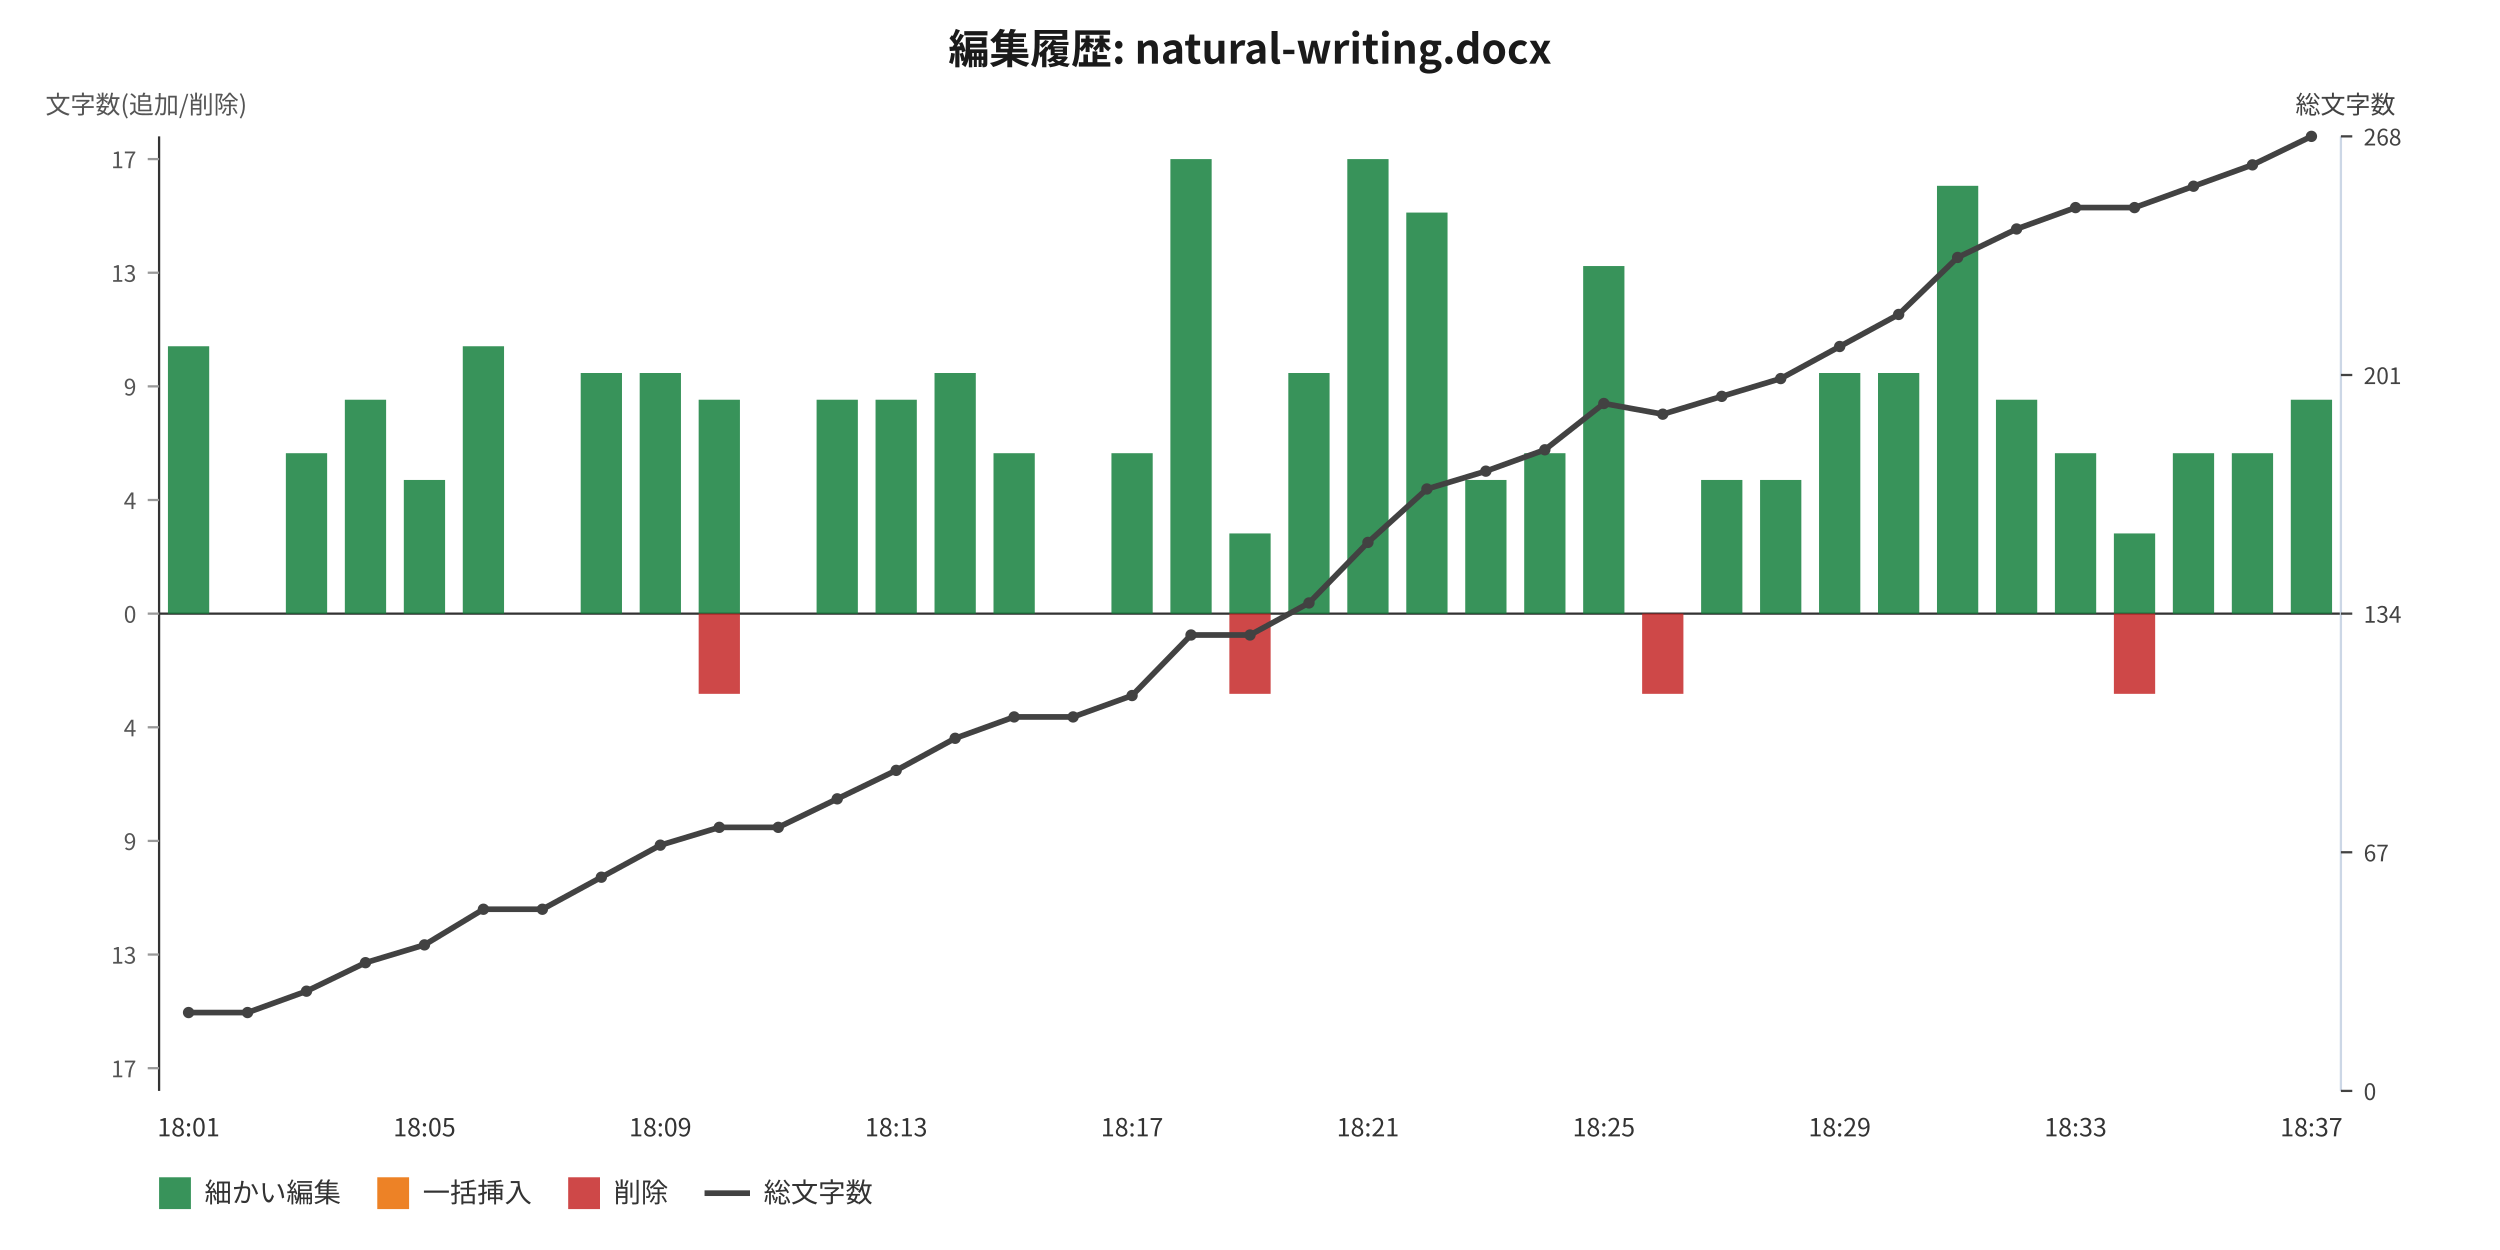
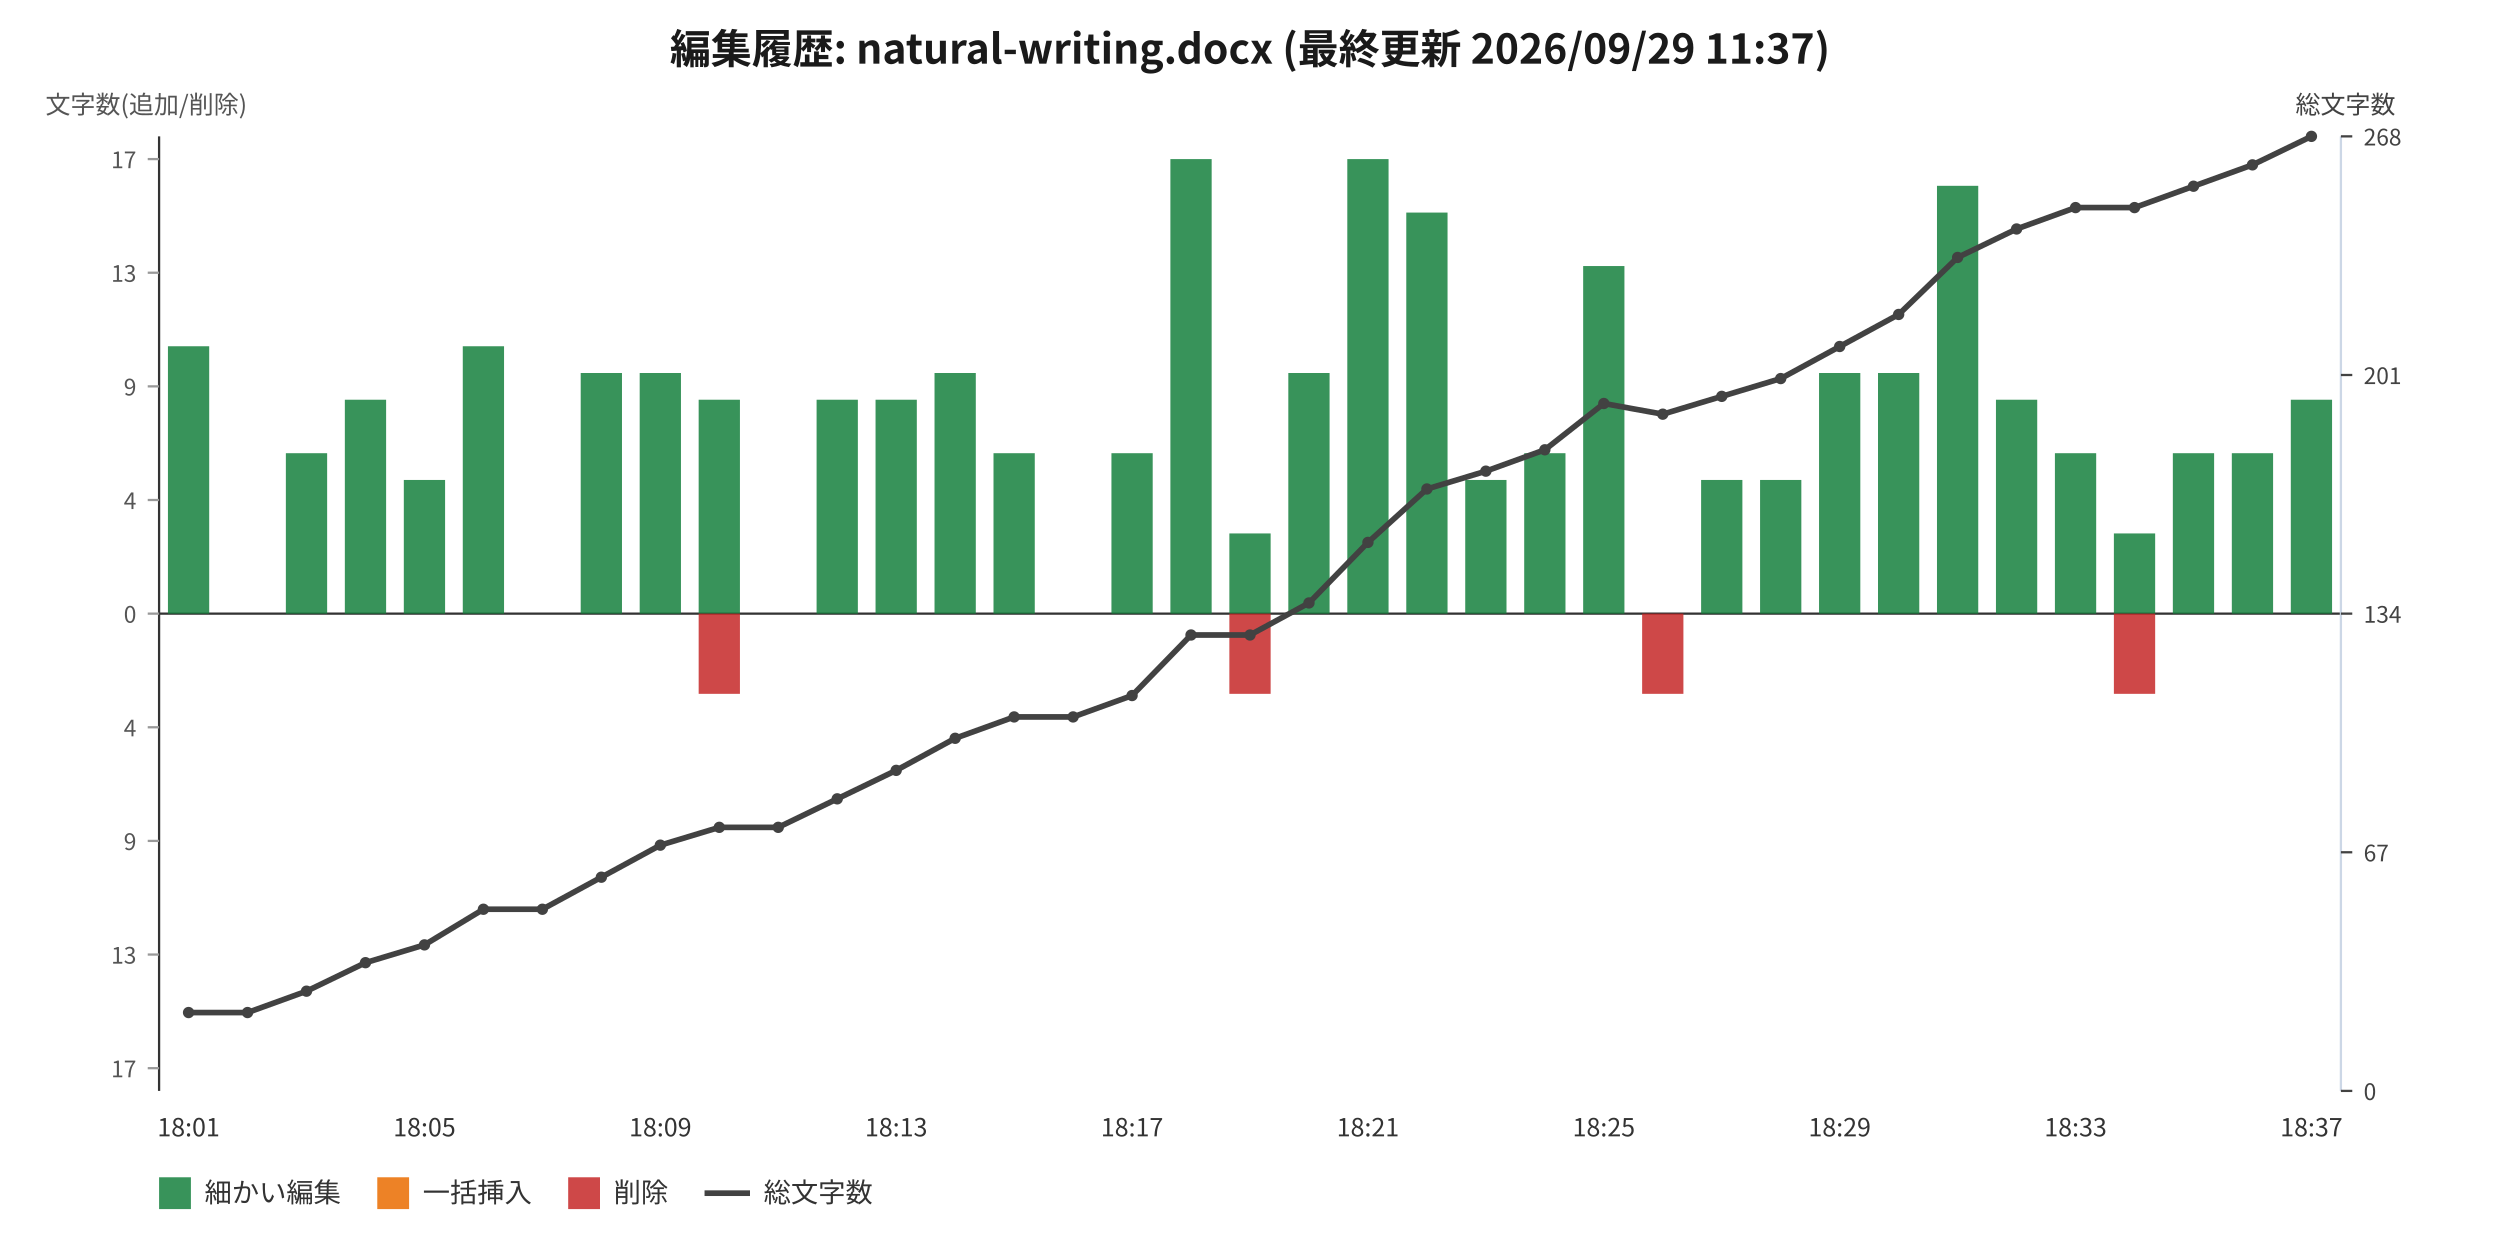
<svg xmlns="http://www.w3.org/2000/svg" width="1100" height="550" viewBox="0 0 1100 550" font-family="'Noto Sans CJK JP', 'Noto Sans JP', 'Yu Gothic', 'Hiragino Sans', Meiryo, 'MS PGothic', 'Helvetica Neue', Arial, sans-serif">
  <rect width="100%" height="100%" fill="#ffffff" />
-   <text x="550" y="28" text-anchor="middle" font-size="18" font-weight="bold" fill="#1a1a1a">編集履歴: natural-writing.docx</text>
+   <text x="550" y="28" text-anchor="middle" font-size="18" font-weight="bold" fill="#1a1a1a">編集履歴: natural-writing.docx (最終更新 2026/09/29 11:37)</text>
  <line x1="70" y1="270" x2="1030" y2="270" stroke="#333" stroke-width="1" />
  <line x1="70" y1="60" x2="70" y2="480" stroke="#333" stroke-width="1" />
  <line x1="1030" y1="60" x2="1030" y2="480" stroke="#ccd7e6" stroke-width="1" />
  <line x1="65" y1="470.00" x2="70" y2="470.00" stroke="#999" />
  <text x="60" y="474.00" font-size="10" fill="#555" text-anchor="end">17</text>
  <line x1="65" y1="420.00" x2="70" y2="420.00" stroke="#999" />
  <text x="60" y="424.00" font-size="10" fill="#555" text-anchor="end">13</text>
  <line x1="65" y1="370.00" x2="70" y2="370.00" stroke="#999" />
  <text x="60" y="374.00" font-size="10" fill="#555" text-anchor="end">9</text>
  <line x1="65" y1="320.00" x2="70" y2="320.00" stroke="#999" />
  <text x="60" y="324.00" font-size="10" fill="#555" text-anchor="end">4</text>
  <line x1="65" y1="270.00" x2="70" y2="270.00" stroke="#999" />
  <text x="60" y="274.00" font-size="10" fill="#555" text-anchor="end">0</text>
  <line x1="65" y1="220.00" x2="70" y2="220.00" stroke="#999" />
  <text x="60" y="224.00" font-size="10" fill="#555" text-anchor="end">4</text>
  <line x1="65" y1="170.00" x2="70" y2="170.00" stroke="#999" />
  <text x="60" y="174.00" font-size="10" fill="#555" text-anchor="end">9</text>
  <line x1="65" y1="120.00" x2="70" y2="120.00" stroke="#999" />
  <text x="60" y="124.00" font-size="10" fill="#555" text-anchor="end">13</text>
  <line x1="65" y1="70.00" x2="70" y2="70.00" stroke="#999" />
  <text x="60" y="74.00" font-size="10" fill="#555" text-anchor="end">17</text>
  <line x1="1030.00" y1="480.00" x2="1035.00" y2="480.00" stroke="#424242" />
  <text x="1040.00" y="484.00" font-size="10" fill="#424242" text-anchor="start">0</text>
  <line x1="1030.00" y1="375.00" x2="1035.00" y2="375.00" stroke="#424242" />
  <text x="1040.00" y="379.00" font-size="10" fill="#424242" text-anchor="start">67</text>
  <line x1="1030.00" y1="270.00" x2="1035.00" y2="270.00" stroke="#424242" />
  <text x="1040.00" y="274.00" font-size="10" fill="#424242" text-anchor="start">134</text>
  <line x1="1030.00" y1="165.00" x2="1035.00" y2="165.00" stroke="#424242" />
  <text x="1040.00" y="169.00" font-size="10" fill="#424242" text-anchor="start">201</text>
  <line x1="1030.00" y1="60.00" x2="1035.00" y2="60.00" stroke="#424242" />
  <text x="1040.00" y="64.00" font-size="10" fill="#424242" text-anchor="start">268</text>
  <text x="82.97" y="500.00" font-size="11" fill="#333" text-anchor="middle">18:01</text>
  <text x="186.76" y="500.00" font-size="11" fill="#333" text-anchor="middle">18:05</text>
  <text x="290.54" y="500.00" font-size="11" fill="#333" text-anchor="middle">18:09</text>
  <text x="394.32" y="500.00" font-size="11" fill="#333" text-anchor="middle">18:13</text>
  <text x="498.11" y="500.00" font-size="11" fill="#333" text-anchor="middle">18:17</text>
  <text x="601.89" y="500.00" font-size="11" fill="#333" text-anchor="middle">18:21</text>
  <text x="705.68" y="500.00" font-size="11" fill="#333" text-anchor="middle">18:25</text>
  <text x="809.46" y="500.00" font-size="11" fill="#333" text-anchor="middle">18:29</text>
  <text x="913.24" y="500.00" font-size="11" fill="#333" text-anchor="middle">18:33</text>
  <text x="1017.03" y="500.00" font-size="11" fill="#333" text-anchor="middle">18:37</text>
  <g>
    <rect x="73.89" y="152.35" width="18.16" height="117.65" fill="rgb(22,128,61)" fill-opacity="0.85" />
    <rect x="125.78" y="199.41" width="18.16" height="70.59" fill="rgb(22,128,61)" fill-opacity="0.85" />
    <rect x="151.73" y="175.88" width="18.16" height="94.12" fill="rgb(22,128,61)" fill-opacity="0.85" />
    <rect x="177.68" y="211.18" width="18.16" height="58.82" fill="rgb(22,128,61)" fill-opacity="0.85" />
    <rect x="203.62" y="152.35" width="18.16" height="117.65" fill="rgb(22,128,61)" fill-opacity="0.85" />
    <rect x="255.51" y="164.12" width="18.16" height="105.88" fill="rgb(22,128,61)" fill-opacity="0.85" />
    <rect x="281.46" y="164.12" width="18.16" height="105.88" fill="rgb(22,128,61)" fill-opacity="0.85" />
    <rect x="307.41" y="175.88" width="18.16" height="94.12" fill="rgb(22,128,61)" fill-opacity="0.85" />
    <rect x="307.41" y="270.00" width="18.16" height="35.29" fill="rgb(198,40,40)" fill-opacity="0.85" />
    <rect x="359.30" y="175.88" width="18.16" height="94.12" fill="rgb(22,128,61)" fill-opacity="0.85" />
    <rect x="385.24" y="175.88" width="18.16" height="94.12" fill="rgb(22,128,61)" fill-opacity="0.85" />
    <rect x="411.19" y="164.12" width="18.16" height="105.88" fill="rgb(22,128,61)" fill-opacity="0.85" />
    <rect x="437.14" y="199.41" width="18.16" height="70.59" fill="rgb(22,128,61)" fill-opacity="0.85" />
    <rect x="489.03" y="199.41" width="18.16" height="70.59" fill="rgb(22,128,61)" fill-opacity="0.85" />
    <rect x="514.97" y="70.00" width="18.16" height="200.00" fill="rgb(22,128,61)" fill-opacity="0.85" />
    <rect x="540.92" y="234.71" width="18.16" height="35.29" fill="rgb(22,128,61)" fill-opacity="0.85" />
    <rect x="540.92" y="270.00" width="18.16" height="35.29" fill="rgb(198,40,40)" fill-opacity="0.85" />
    <rect x="566.86" y="164.12" width="18.16" height="105.88" fill="rgb(22,128,61)" fill-opacity="0.85" />
    <rect x="592.81" y="70.00" width="18.16" height="200.00" fill="rgb(22,128,61)" fill-opacity="0.85" />
    <rect x="618.76" y="93.53" width="18.16" height="176.47" fill="rgb(22,128,61)" fill-opacity="0.85" />
    <rect x="644.70" y="211.18" width="18.16" height="58.82" fill="rgb(22,128,61)" fill-opacity="0.85" />
    <rect x="670.65" y="199.41" width="18.16" height="70.59" fill="rgb(22,128,61)" fill-opacity="0.85" />
    <rect x="696.59" y="117.06" width="18.16" height="152.94" fill="rgb(22,128,61)" fill-opacity="0.85" />
    <rect x="722.54" y="270.00" width="18.16" height="35.29" fill="rgb(198,40,40)" fill-opacity="0.85" />
    <rect x="748.49" y="211.18" width="18.16" height="58.82" fill="rgb(22,128,61)" fill-opacity="0.85" />
    <rect x="774.43" y="211.18" width="18.16" height="58.82" fill="rgb(22,128,61)" fill-opacity="0.85" />
    <rect x="800.38" y="164.12" width="18.16" height="105.88" fill="rgb(22,128,61)" fill-opacity="0.85" />
    <rect x="826.32" y="164.12" width="18.16" height="105.88" fill="rgb(22,128,61)" fill-opacity="0.85" />
    <rect x="852.27" y="81.76" width="18.16" height="188.24" fill="rgb(22,128,61)" fill-opacity="0.85" />
    <rect x="878.22" y="175.88" width="18.16" height="94.12" fill="rgb(22,128,61)" fill-opacity="0.85" />
    <rect x="904.16" y="199.41" width="18.16" height="70.59" fill="rgb(22,128,61)" fill-opacity="0.85" />
    <rect x="930.11" y="234.71" width="18.16" height="35.29" fill="rgb(22,128,61)" fill-opacity="0.85" />
    <rect x="930.11" y="270.00" width="18.16" height="35.29" fill="rgb(198,40,40)" fill-opacity="0.85" />
    <rect x="956.05" y="199.41" width="18.16" height="70.59" fill="rgb(22,128,61)" fill-opacity="0.85" />
    <rect x="982.00" y="199.41" width="18.16" height="70.59" fill="rgb(22,128,61)" fill-opacity="0.85" />
    <rect x="1007.95" y="175.88" width="18.16" height="94.12" fill="rgb(22,128,61)" fill-opacity="0.85" />
  </g>
  <polyline points="82.97,445.52 108.92,445.52 134.86,436.12 160.81,423.58 186.76,415.75 212.70,400.07 238.65,400.07 264.59,385.97 290.54,371.87 316.49,364.03 342.43,364.03 368.38,351.49 394.32,338.96 420.27,324.85 446.22,315.45 472.16,315.45 498.11,306.04 524.05,279.40 550.00,279.40 575.95,265.30 601.89,238.66 627.84,215.15 653.78,207.31 679.73,197.91 705.68,177.54 731.62,182.24 757.57,174.40 783.51,166.57 809.46,152.46 835.41,138.36 861.35,113.28 887.30,100.75 913.24,91.34 939.19,91.34 965.14,81.94 991.08,72.54 1017.03,60.00" fill="none" stroke="#424242" stroke-width="2.5" />
  <g fill="#424242">
    <circle cx="82.97" cy="445.52" r="2.5" />
    <circle cx="108.92" cy="445.52" r="2.5" />
    <circle cx="134.86" cy="436.12" r="2.5" />
    <circle cx="160.81" cy="423.58" r="2.5" />
    <circle cx="186.76" cy="415.75" r="2.5" />
    <circle cx="212.70" cy="400.07" r="2.5" />
    <circle cx="238.65" cy="400.07" r="2.5" />
    <circle cx="264.59" cy="385.97" r="2.5" />
    <circle cx="290.54" cy="371.87" r="2.5" />
    <circle cx="316.49" cy="364.03" r="2.5" />
    <circle cx="342.43" cy="364.03" r="2.5" />
    <circle cx="368.38" cy="351.49" r="2.5" />
    <circle cx="394.32" cy="338.96" r="2.5" />
    <circle cx="420.27" cy="324.85" r="2.5" />
    <circle cx="446.22" cy="315.45" r="2.5" />
    <circle cx="472.16" cy="315.45" r="2.5" />
    <circle cx="498.11" cy="306.04" r="2.5" />
    <circle cx="524.05" cy="279.40" r="2.5" />
    <circle cx="550.00" cy="279.40" r="2.5" />
    <circle cx="575.95" cy="265.30" r="2.5" />
    <circle cx="601.89" cy="238.66" r="2.5" />
    <circle cx="627.84" cy="215.15" r="2.5" />
    <circle cx="653.78" cy="207.31" r="2.5" />
    <circle cx="679.73" cy="197.91" r="2.5" />
    <circle cx="705.68" cy="177.54" r="2.5" />
    <circle cx="731.62" cy="182.24" r="2.5" />
    <circle cx="757.57" cy="174.40" r="2.5" />
    <circle cx="783.51" cy="166.57" r="2.5" />
    <circle cx="809.46" cy="152.46" r="2.5" />
    <circle cx="835.41" cy="138.36" r="2.5" />
    <circle cx="861.35" cy="113.28" r="2.5" />
    <circle cx="887.30" cy="100.75" r="2.5" />
    <circle cx="913.24" cy="91.34" r="2.5" />
    <circle cx="939.19" cy="91.34" r="2.5" />
    <circle cx="965.14" cy="81.94" r="2.5" />
    <circle cx="991.08" cy="72.54" r="2.5" />
    <circle cx="1017.03" cy="60.00" r="2.5" />
  </g>
  <text x="20" y="50" font-size="11" fill="#555">文字数(追加/削除)</text>
  <text x="1010" y="50" font-size="11" fill="#424242">総文字数</text>
  <g transform="translate(70, 528)">
    <rect x="0" y="-10" width="14" height="14" fill="rgb(22,128,61)" fill-opacity="0.85" />
    <text x="20" y="1" font-size="12" fill="#333">細かい編集</text>
    <rect x="96" y="-10" width="14" height="14" fill="rgb(234,108,0)" fill-opacity="0.85" />
    <text x="116" y="1" font-size="12" fill="#333">一括挿入</text>
    <rect x="180" y="-10" width="14" height="14" fill="rgb(198,40,40)" fill-opacity="0.85" />
    <text x="200" y="1" font-size="12" fill="#333">削除</text>
    <line x1="240" y1="-3" x2="260" y2="-3" stroke="#424242" stroke-width="2.5" />
    <text x="266" y="1" font-size="12" fill="#333">総文字数</text>
  </g>
</svg>
